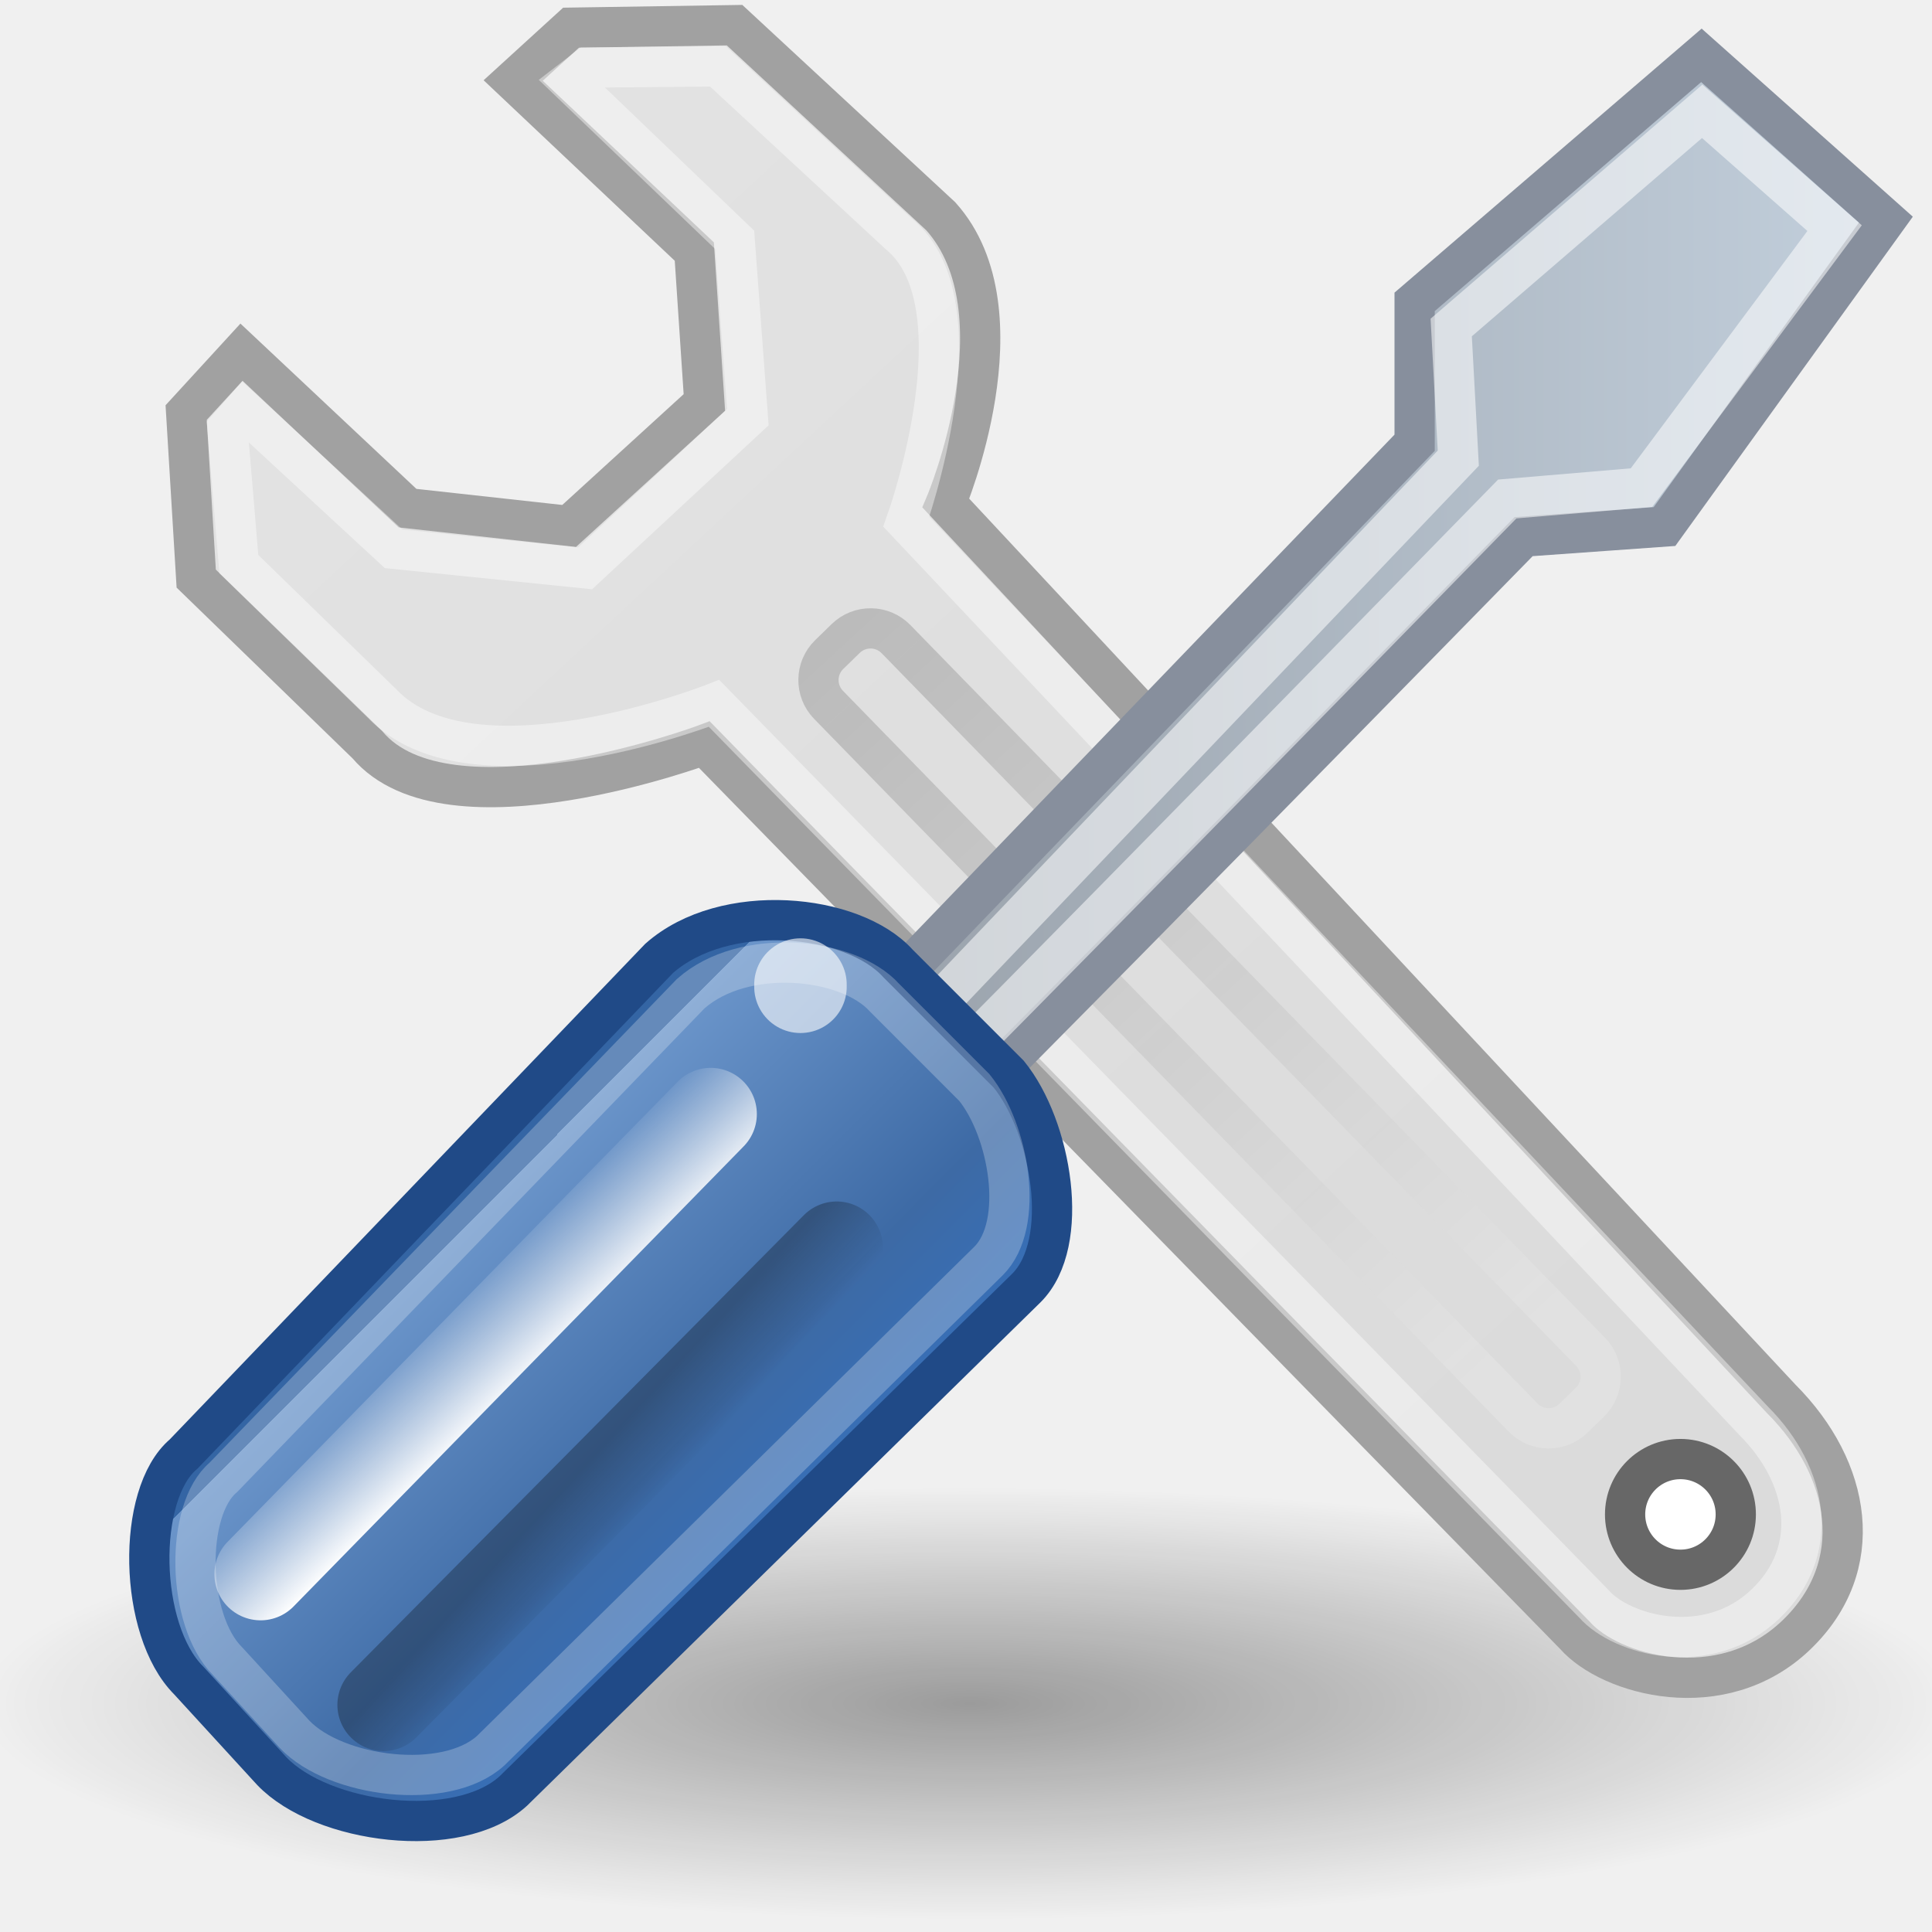
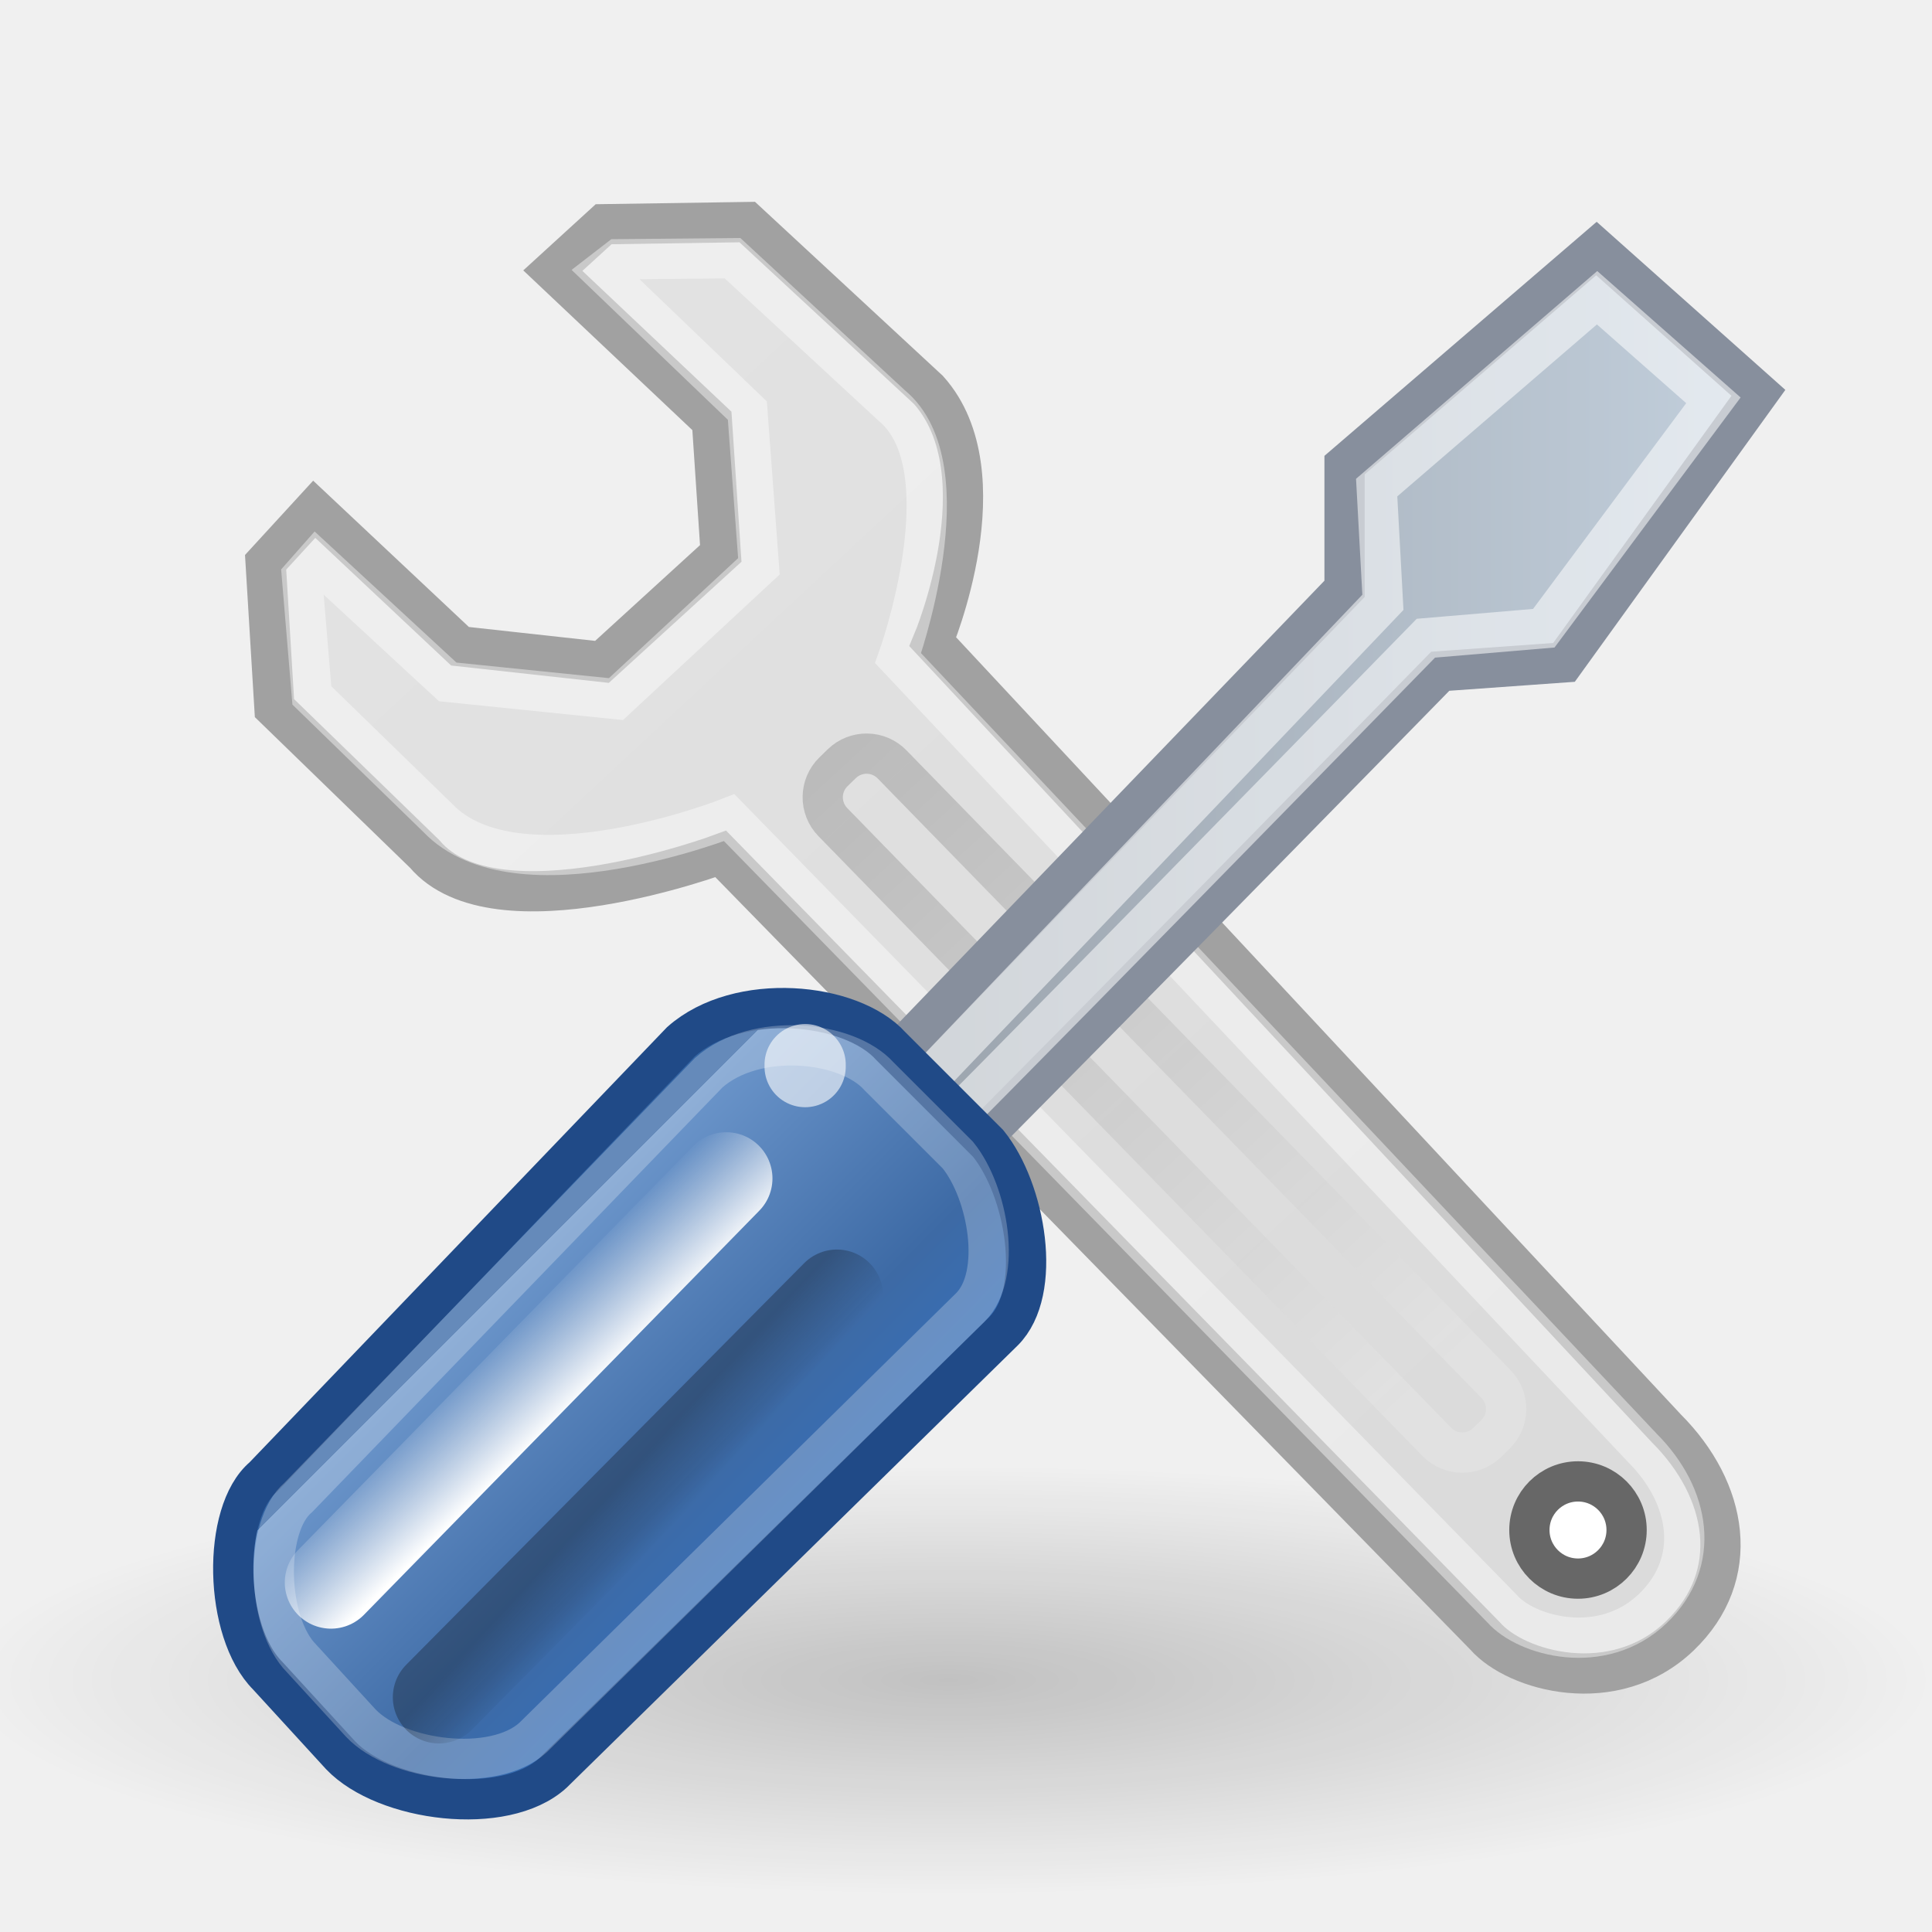
<svg xmlns="http://www.w3.org/2000/svg" xmlns:xlink="http://www.w3.org/1999/xlink" width="48px" height="48px" id="svg11300">
  <defs id="defs3">
    <linearGradient id="linearGradient2265">
      <stop style="stop-color:#000000;stop-opacity:1;" offset="0" id="stop2267" />
      <stop style="stop-color:#000000;stop-opacity:0;" offset="1" id="stop2269" />
    </linearGradient>
    <linearGradient id="linearGradient2257">
      <stop style="stop-color:#ffffff;stop-opacity:1;" offset="0" id="stop2259" />
      <stop style="stop-color:#ffffff;stop-opacity:0;" offset="1" id="stop2261" />
    </linearGradient>
    <linearGradient id="linearGradient3087">
      <stop style="stop-color:#3465a4;stop-opacity:1;" offset="0" id="stop3089" />
      <stop id="stop3095" offset="0" style="stop-color:#9fbce1;stop-opacity:1;" />
      <stop style="stop-color:#6b95ca;stop-opacity:1;" offset="0" id="stop2242" />
      <stop id="stop2244" offset="0.75" style="stop-color:#3d6aa5;stop-opacity:1;" />
      <stop style="stop-color:#386eb4;stop-opacity:1;" offset="1" id="stop3091" />
    </linearGradient>
    <linearGradient id="linearGradient3077">
      <stop style="stop-color:#98a0a9;stop-opacity:1;" offset="0" id="stop3079" />
      <stop style="stop-color:#c3d0dd;stop-opacity:1;" offset="1" id="stop3081" />
    </linearGradient>
    <linearGradient id="linearGradient3061">
      <stop style="stop-color:#ffffff;stop-opacity:1;" offset="0" id="stop3063" />
      <stop style="stop-color:#000000;stop-opacity:1;" offset="1" id="stop3065" />
    </linearGradient>
    <linearGradient id="linearGradient3049">
      <stop style="stop-color:#e2e2e2;stop-opacity:1;" offset="0" id="stop3051" />
      <stop style="stop-color:#dbdbdb;stop-opacity:1;" offset="1" id="stop3053" />
    </linearGradient>
    <linearGradient id="linearGradient3041">
      <stop style="stop-color:#000000;stop-opacity:1;" offset="0" id="stop3043" />
      <stop style="stop-color:#000000;stop-opacity:0;" offset="1" id="stop3045" />
    </linearGradient>
    <linearGradient id="linearGradient11520">
      <stop id="stop11522" offset="0" style="stop-color:#ffffff;stop-opacity:1;" />
      <stop id="stop11524" offset="1" style="stop-color:#dcdcdc;stop-opacity:1;" />
    </linearGradient>
    <linearGradient id="linearGradient11508">
      <stop id="stop11510" offset="0" style="stop-color:#000000;stop-opacity:1;" />
      <stop id="stop11512" offset="1" style="stop-color:#000000;stop-opacity:0;" />
    </linearGradient>
    <linearGradient id="linearGradient11494">
      <stop id="stop11496" offset="0" style="stop-color:#ef2929;stop-opacity:1;" />
      <stop id="stop11498" offset="1" style="stop-color:#ef2929;stop-opacity:0;" />
    </linearGradient>
    <linearGradient id="linearGradient11415">
      <stop id="stop11417" offset="0" style="stop-color:#204a87;stop-opacity:0;" />
      <stop style="stop-color:#204a87;stop-opacity:1;" offset="0.5" id="stop11423" />
      <stop id="stop11419" offset="1" style="stop-color:#204a87;stop-opacity:0;" />
    </linearGradient>
    <linearGradient id="linearGradient11399">
      <stop id="stop11401" offset="0" style="stop-color:#000000;stop-opacity:1;" />
      <stop id="stop11403" offset="1" style="stop-color:#000000;stop-opacity:0;" />
    </linearGradient>
    <linearGradient gradientTransform="translate(-60.28571,-0.285714)" y2="34.462" x2="43.616" y1="3.774" x1="15.828" gradientUnits="userSpaceOnUse" id="linearGradient11425" xlink:href="#linearGradient11415" />
    <linearGradient gradientTransform="translate(-60.57143,0)" y2="39.034" x2="35.68" y1="9.346" x1="9.696" gradientUnits="userSpaceOnUse" id="linearGradient11427" xlink:href="#linearGradient11415" />
    <linearGradient y2="33.462" x2="26.759" y1="19.774" x1="13.267" gradientTransform="translate(-60.85714,0.428571)" gradientUnits="userSpaceOnUse" id="linearGradient11439" xlink:href="#linearGradient11415" />
    <radialGradient r="8.5" fy="39.143" fx="12.071" cy="39.143" cx="12.071" gradientTransform="matrix(1,0,0,0.487395,0,20.06483)" gradientUnits="userSpaceOnUse" id="radialGradient11441" xlink:href="#linearGradient11399" />
    <radialGradient gradientTransform="matrix(1.243453,2.106784e-16,-2.106784e-16,1.243453,-6.713754,-3.742847)" gradientUnits="userSpaceOnUse" r="3.834" fy="15.048" fx="27.577" cy="15.048" cx="27.577" id="radialGradient11500" xlink:href="#linearGradient11494" />
    <radialGradient r="3.834" fy="16.049" fx="27.577" cy="16.049" cx="27.577" gradientTransform="matrix(1.243453,2.106784e-16,-2.106784e-16,1.243453,-6.713754,-3.742847)" gradientUnits="userSpaceOnUse" id="radialGradient11504" xlink:href="#linearGradient11494" />
    <radialGradient gradientUnits="userSpaceOnUse" gradientTransform="matrix(1,0,0,0.338462,2.166583e-14,29.48178)" r="6.566" fy="44.565" fx="30.204" cy="44.565" cx="30.204" id="radialGradient11514" xlink:href="#linearGradient11508" />
    <radialGradient gradientTransform="matrix(1.995058,-1.651527e-32,0,1.995058,-24.32488,-35.70087)" gradientUnits="userSpaceOnUse" r="20.531" fy="35.878" fx="24.446" cy="35.878" cx="24.446" id="radialGradient11526" xlink:href="#linearGradient11520" />
    <radialGradient r="6.566" fy="44.565" fx="30.204" cy="44.565" cx="30.204" gradientTransform="matrix(1,0,0,0.338462,3.185827e-15,29.48178)" gradientUnits="userSpaceOnUse" id="radialGradient11532" xlink:href="#linearGradient11508" />
    <radialGradient xlink:href="#linearGradient11508" id="radialGradient1348" gradientUnits="userSpaceOnUse" gradientTransform="matrix(1,0,0,0.338462,-1.353344e-14,29.48178)" cx="30.204" cy="44.565" fx="30.204" fy="44.565" r="6.566" />
    <radialGradient xlink:href="#linearGradient11520" id="radialGradient1350" gradientUnits="userSpaceOnUse" gradientTransform="matrix(1.995058,-1.651527e-32,0,1.995058,-24.32488,-35.70087)" cx="24.446" cy="35.878" fx="24.446" fy="35.878" r="20.531" />
    <radialGradient xlink:href="#linearGradient11494" id="radialGradient1352" gradientUnits="userSpaceOnUse" gradientTransform="matrix(1.243453,2.106784e-16,-2.106784e-16,1.243453,-6.713754,-3.742847)" cx="27.577" cy="16.049" fx="27.577" fy="16.049" r="3.834" />
    <radialGradient xlink:href="#linearGradient11494" id="radialGradient1354" gradientUnits="userSpaceOnUse" gradientTransform="matrix(1.243453,2.106784e-16,-2.106784e-16,1.243453,-6.713754,-3.742847)" cx="27.577" cy="15.048" fx="27.577" fy="15.048" r="3.834" />
    <radialGradient xlink:href="#linearGradient11508" id="radialGradient1356" gradientUnits="userSpaceOnUse" gradientTransform="matrix(1,0,0,0.338462,2.220359e-14,29.48178)" cx="30.204" cy="44.565" fx="30.204" fy="44.565" r="6.566" />
    <radialGradient xlink:href="#linearGradient11520" id="radialGradient1366" gradientUnits="userSpaceOnUse" gradientTransform="matrix(2.049266,-1.696401e-32,0,2.049266,-25.65002,-37.31089)" cx="24.446" cy="35.878" fx="24.446" fy="35.878" r="20.531" />
-     <radialGradient xlink:href="#linearGradient3041" id="radialGradient3047" cx="24.812" cy="39.125" fx="24.812" fy="39.125" r="17.688" gradientTransform="matrix(1,0,0,0.374558,2.890915e-15,24.47041)" gradientUnits="userSpaceOnUse" />
-     <linearGradient xlink:href="#linearGradient3049" id="linearGradient3055" x1="12.5" y1="6.53" x2="39.031" y2="35.03" gradientUnits="userSpaceOnUse" />
-     <linearGradient xlink:href="#linearGradient3061" id="linearGradient3067" x1="50.153" y1="-3.632" x2="25.291" y2="-4.3" gradientUnits="userSpaceOnUse" />
-     <linearGradient xlink:href="#linearGradient3077" id="linearGradient3083" x1="20.295" y1="14.741" x2="47" y2="14.741" gradientUnits="userSpaceOnUse" gradientTransform="translate(0.353553,0.707107)" />
-     <linearGradient xlink:href="#linearGradient3087" id="linearGradient3093" x1="9.75" y1="32.284" x2="16.915" y2="39.443" gradientUnits="userSpaceOnUse" />
-     <linearGradient xlink:href="#linearGradient2257" id="linearGradient2263" x1="12.427" y1="35.14" x2="10.651" y2="33.195" gradientUnits="userSpaceOnUse" gradientTransform="matrix(1.146861,-3.001954e-2,3.001954e-2,1.146861,-1.797147,-5.962497)" />
-     <linearGradient xlink:href="#linearGradient2265" id="linearGradient2271" x1="14.018" y1="36.943" x2="15.416" y2="38.268" gradientUnits="userSpaceOnUse" gradientTransform="matrix(0.999805,-1.972480e-2,1.972480e-2,0.999805,-0.460623,3.579265e-2)" />
+     <radialGradient xlink:href="#linearGradient3041" id="radialGradient3047" cx="24.812" cy="39.125" fx="24.812" fy="39.125" r="17.688" gradientTransform="matrix(1,0,0,0.374558,7.798450e-15,24.47041)" gradientUnits="userSpaceOnUse" />
+     <linearGradient xlink:href="#linearGradient3049" id="linearGradient3055" x1="12.5" y1="6.53" x2="39.031" y2="35.03" gradientUnits="userSpaceOnUse" gradientTransform="matrix(0.87827,0,0,0.87827,2.536988,4.967681)" />
+     <linearGradient xlink:href="#linearGradient3061" id="linearGradient3067" x1="50.153" y1="-3.632" x2="25.291" y2="-4.3" gradientUnits="userSpaceOnUse" gradientTransform="matrix(0.87827,-1.375944e-15,1.375944e-15,0.87827,5.328299,1.650243)" />
+     <linearGradient xlink:href="#linearGradient3077" id="linearGradient3083" x1="20.295" y1="14.741" x2="47" y2="14.741" gradientUnits="userSpaceOnUse" gradientTransform="matrix(0.87827,0,0,0.87827,2.847503,5.588712)" />
+     <linearGradient xlink:href="#linearGradient3087" id="linearGradient3093" x1="9.75" y1="32.284" x2="16.915" y2="39.443" gradientUnits="userSpaceOnUse" gradientTransform="matrix(0.87827,0,0,0.87827,2.536988,4.967681)" />
+     <linearGradient xlink:href="#linearGradient2257" id="linearGradient2263" x1="12.427" y1="35.14" x2="10.651" y2="33.195" gradientUnits="userSpaceOnUse" gradientTransform="matrix(1.007254,-2.636526e-2,2.636526e-2,1.007254,0.958608,-0.269001)" />
+     <linearGradient xlink:href="#linearGradient2265" id="linearGradient2271" x1="14.018" y1="36.943" x2="15.416" y2="38.268" gradientUnits="userSpaceOnUse" gradientTransform="matrix(0.878099,-1.732370e-2,1.732370e-2,0.878099,2.132437,4.999117)" />
  </defs>
  <g id="layer1">
-     <path style="opacity:0.352;color:#000000;fill:url(#radialGradient3047);fill-opacity:1;fill-rule:nonzero;stroke:none;stroke-width:1;stroke-linecap:butt;stroke-linejoin:miter;marker:none;marker-start:none;marker-mid:none;marker-end:none;stroke-miterlimit:4;stroke-dasharray:none;stroke-dashoffset:0;stroke-opacity:1;visibility:visible;display:inline;overflow:visible" id="path3039" d="M 42.5 39.125 A 17.688 6.625 0 1 1  7.125,39.125 A 17.688 6.625 0 1 1  42.5 39.125 z" transform="matrix(1.39576,0,0,0.811321,-10.53318,10.5829)" />
-     <path style="opacity:1;color:#000000;fill:url(#linearGradient3055);fill-opacity:1.0;fill-rule:nonzero;stroke:#a1a1a1;stroke-width:1;stroke-linecap:butt;stroke-linejoin:miter;marker:none;marker-start:none;marker-mid:none;marker-end:none;stroke-miterlimit:4;stroke-dasharray:none;stroke-dashoffset:0;stroke-opacity:1;visibility:visible;display:inline;overflow:visible" d="M 17.5,18.5 L 39.125,40.625 C 40,41.625 42.773,42.398 44.625,40.625 C 46.414,38.913 46,36.5 44.25,34.75 L 23.5,12.5 C 23.5,12.5 25.5,7.75 23.375,5.375 L 18.25,0.625 L 14.188,0.688 L 12.75,2 L 17.25,6.25 L 17.5,10 L 14.14,13.067 L 10.125,12.625 L 6,8.75 L 4.625,10.25 L 4.875,14.375 L 9.125,18.5 C 11.125,20.875 17.5,18.5 17.5,18.5 z " id="path2140" />
-     <path id="path3057" d="M 17.74,17.475 L 39.604,39.851 C 40.282,40.625 42.428,41.224 43.862,39.851 C 45.247,38.526 44.926,36.658 43.572,35.303 L 22.517,12.962 C 22.517,12.962 24.457,7.562 22.332,5.812 L 17.834,1.648 L 14.601,1.678 L 14.151,2.025 L 18.253,5.959 L 18.58,10.364 L 14.536,14.12 L 9.777,13.634 L 6.053,10.192 L 5.652,10.646 L 5.934,14.016 L 9.489,17.475 C 11.739,19.85 17.74,17.475 17.74,17.475 z " style="opacity:0.426;color:#000000;fill:none;fill-opacity:1;fill-rule:nonzero;stroke:#ffffff;stroke-width:1;stroke-linecap:butt;stroke-linejoin:miter;marker:none;marker-start:none;marker-mid:none;marker-end:none;stroke-miterlimit:4;stroke-dasharray:none;stroke-dashoffset:0;stroke-opacity:1;visibility:visible;display:inline;overflow:visible" />
-     <rect style="opacity:0.17;color:#000000;fill:none;fill-opacity:1;fill-rule:nonzero;stroke:url(#linearGradient3067);stroke-width:1;stroke-linecap:butt;stroke-linejoin:miter;marker:none;marker-start:none;marker-mid:none;marker-end:none;stroke-miterlimit:4;stroke-dasharray:none;stroke-dashoffset:0;stroke-opacity:1;visibility:visible;display:inline;overflow:visible" id="rect3059" width="26.493" height="2.34" x="26.025" y="-4.86" rx="0.884" ry="0.884" transform="matrix(0.697938,0.716158,-0.716158,0.697938,0,0)" />
-     <path style="opacity:1;color:#000000;fill:url(#linearGradient3083);fill-opacity:1;fill-rule:nonzero;stroke:#878f9d;stroke-width:1;stroke-linecap:butt;stroke-linejoin:miter;marker:none;marker-start:none;marker-mid:none;marker-end:none;stroke-miterlimit:4;stroke-dasharray:none;stroke-dashoffset:0;stroke-opacity:1;visibility:visible;display:inline;overflow:visible" d="M 22.729,28.645 C 23.678,27.831 37.854,13.332 37.854,13.332 L 41.354,13.082 L 46.854,5.457 L 42.271,1.375 L 35.146,7.5 L 35.146,11 L 20.646,26.062 C 19.959,26.75 21.854,29.395 22.729,28.645 z " id="path2144" />
-     <path id="path3085" d="M 22.618,27.461 C 23.355,26.829 37.448,12.397 37.448,12.397 L 40.782,12.115 L 45.58,5.668 L 42.29,2.766 L 36.055,8.137 L 36.231,11.383 L 21.798,26.518 C 21.265,27.051 21.939,28.042 22.618,27.461 z " style="opacity:0.54;color:#000000;fill:none;fill-opacity:1;fill-rule:nonzero;stroke:#ffffff;stroke-width:1;stroke-linecap:butt;stroke-linejoin:miter;marker:none;marker-start:none;marker-mid:none;marker-end:none;stroke-miterlimit:4;stroke-dasharray:none;stroke-dashoffset:0;stroke-opacity:1;visibility:visible;display:inline;overflow:visible" />
-     <path style="opacity:1;color:#000000;fill:url(#linearGradient3093);fill-opacity:1.0;fill-rule:nonzero;stroke:#204a87;stroke-width:1;stroke-linecap:butt;stroke-linejoin:miter;marker:none;marker-start:none;marker-mid:none;marker-end:none;stroke-miterlimit:4;stroke-dasharray:none;stroke-dashoffset:0;stroke-opacity:1;visibility:visible;display:inline;overflow:visible" d="M 6.75,44 C 8,45.312 11.375,45.75 12.75,44.5 L 25.5,32 C 26.625,30.875 26.125,28 25.062,26.688 L 22.312,23.938 C 21.188,22.688 18,22.375 16.375,23.812 L 4.562,36.125 C 3.375,37.125 3.438,40.5 4.688,41.75 L 6.75,44 z " id="path2142" />
-     <path id="path3097" d="M 7.323,43.092 C 8.336,44.156 11.073,44.511 12.189,43.497 L 24.562,31.327 C 25.474,30.415 25.069,28.083 24.207,27.019 L 21.977,24.788 C 21.064,23.775 18.479,23.521 17.161,24.687 L 5.549,36.705 C 4.586,37.516 4.636,40.253 5.65,41.267 L 7.323,43.092 z " style="opacity:0.244;color:#000000;fill:none;fill-opacity:1;fill-rule:nonzero;stroke:#ffffff;stroke-width:1;stroke-linecap:butt;stroke-linejoin:miter;marker:none;marker-start:none;marker-mid:none;marker-end:none;stroke-miterlimit:4;stroke-dasharray:none;stroke-dashoffset:0;stroke-opacity:1;visibility:visible;display:inline;overflow:visible" />
-     <path style="opacity:1;color:#000000;fill:#ffffff;fill-opacity:1;fill-rule:nonzero;stroke:#676767;stroke-width:1;stroke-linecap:butt;stroke-linejoin:miter;marker:none;marker-start:none;marker-mid:none;marker-end:none;stroke-miterlimit:4;stroke-dasharray:none;stroke-dashoffset:0;stroke-opacity:1;visibility:visible;display:inline;overflow:visible" id="path2146" d="M 43.25 37.5 A 1.375 1.375 0 1 1  40.5,37.5 A 1.375 1.375 0 1 1  43.25 37.5 z" transform="translate(-0.125,0.125)" />
-     <path style="opacity:0.602;color:#000000;fill:#ffffff;fill-opacity:1;fill-rule:nonzero;stroke:none;stroke-width:1;stroke-linecap:butt;stroke-linejoin:miter;marker:none;marker-start:none;marker-mid:none;marker-end:none;stroke-miterlimit:4;stroke-dasharray:none;stroke-dashoffset:0;stroke-opacity:1;visibility:visible;display:inline;overflow:visible" id="path3101" d="M 20.771 28.201 A 1.768 1.768 0 1 1  17.236,28.201 A 1.768 1.768 0 1 1  20.771 28.201 z" transform="matrix(0.65,0,0,0.65,7.535107,6.158045)" />
-     <path style="opacity:1;color:#000000;fill:none;fill-opacity:1;fill-rule:nonzero;stroke:url(#linearGradient2263);stroke-width:2.295;stroke-linecap:round;stroke-linejoin:round;marker:none;marker-start:none;marker-mid:none;marker-end:none;stroke-miterlimit:4;stroke-dasharray:none;stroke-dashoffset:0;stroke-opacity:1;visibility:visible;display:inline;overflow:visible" d="M 17.656,27.678 L 6.474,39.109" id="path3103" />
-     <path id="path2247" d="M 20.787,30.998 L 9.53,42.357" style="opacity:0.278;color:#000000;fill:none;fill-opacity:1;fill-rule:nonzero;stroke:url(#linearGradient2271);stroke-width:2.295;stroke-linecap:round;stroke-linejoin:round;marker:none;marker-start:none;marker-mid:none;marker-end:none;stroke-miterlimit:4;stroke-dasharray:none;stroke-dashoffset:0;stroke-opacity:1;visibility:visible;display:inline;overflow:visible" />
+     <path style="opacity:0.199;color:#000000;fill:url(#radialGradient3047);fill-opacity:1;fill-rule:nonzero;stroke:none;stroke-width:1;stroke-linecap:butt;stroke-linejoin:miter;marker:none;marker-start:none;marker-mid:none;marker-end:none;stroke-miterlimit:4;stroke-dasharray:none;stroke-dashoffset:0;stroke-opacity:1;visibility:visible;display:inline;overflow:visible" id="path3039" d="M 42.5 39.125 A 17.688 6.625 0 1 1  7.125,39.125 A 17.688 6.625 0 1 1  42.5 39.125 z" transform="matrix(1.385765,0,0,0.805511,-10.81552,10.22439)" />
+     <path style="opacity:1;color:#000000;fill:url(#linearGradient3055);fill-opacity:1;fill-rule:nonzero;stroke:#a1a1a1;stroke-width:1;stroke-linecap:butt;stroke-linejoin:miter;marker:none;marker-start:none;marker-mid:none;marker-end:none;stroke-miterlimit:4;stroke-dasharray:none;stroke-dashoffset:0;stroke-opacity:1;visibility:visible;display:inline;overflow:visible" d="M 17.907,21.216 L 36.899,40.647 C 37.668,41.526 40.103,42.204 41.73,40.647 C 43.301,39.144 42.937,37.025 41.4,35.488 L 23.176,15.946 C 23.176,15.946 24.933,11.774 23.067,9.688 L 18.565,5.517 L 14.997,5.571 L 13.735,6.724 L 17.687,10.457 L 17.907,13.75 L 14.956,16.444 L 11.429,16.056 L 7.807,12.653 L 6.599,13.97 L 6.819,17.593 L 10.551,21.216 C 12.308,23.302 17.907,21.216 17.907,21.216 z " id="path2140" />
+     <path id="path3057" d="M 18.117,20.315 L 37.32,39.968 C 37.915,40.648 39.8,41.173 41.06,39.968 C 42.276,38.804 41.995,37.163 40.805,35.973 L 22.313,16.352 C 22.313,16.352 24.017,11.609 22.151,10.072 L 18.2,6.415 L 15.361,6.441 L 14.966,6.746 L 18.568,10.201 L 18.855,14.07 L 15.303,17.369 L 11.124,16.942 L 7.853,13.919 L 7.501,14.318 L 7.748,17.278 L 10.871,20.315 C 12.847,22.401 18.117,20.315 18.117,20.315 z " style="opacity:0.426;color:#000000;fill:none;fill-opacity:1;fill-rule:nonzero;stroke:#ffffff;stroke-width:1;stroke-linecap:butt;stroke-linejoin:miter;marker:none;marker-start:none;marker-mid:none;marker-end:none;stroke-miterlimit:4;stroke-dasharray:none;stroke-dashoffset:0;stroke-opacity:1;visibility:visible;display:inline;overflow:visible" />
+     <rect style="opacity:0.17;color:#000000;fill:none;fill-opacity:1;fill-rule:nonzero;stroke:url(#linearGradient3067);stroke-width:1;stroke-linecap:butt;stroke-linejoin:miter;marker:none;marker-start:none;marker-mid:none;marker-end:none;stroke-miterlimit:4;stroke-dasharray:none;stroke-dashoffset:0;stroke-opacity:1;visibility:visible;display:inline;overflow:visible" id="rect3059" width="23.268" height="2.055" x="28.185" y="-2.618" rx="0.884" ry="0.884" transform="matrix(0.697938,0.716158,-0.716158,0.697938,0,0)" />
+     <path style="opacity:1;color:#000000;fill:url(#linearGradient3083);fill-opacity:1;fill-rule:nonzero;stroke:#878f9d;stroke-width:1;stroke-linecap:butt;stroke-linejoin:miter;marker:none;marker-start:none;marker-mid:none;marker-end:none;stroke-miterlimit:4;stroke-dasharray:none;stroke-dashoffset:0;stroke-opacity:1;visibility:visible;display:inline;overflow:visible" d="M 22.499,30.125 C 23.332,29.411 35.783,16.677 35.783,16.677 L 38.857,16.457 L 43.687,9.76 L 39.663,6.175 L 33.405,11.555 L 33.405,14.629 L 20.67,27.858 C 20.066,28.461 21.73,30.784 22.499,30.125 z " id="path2144" />
+     <path id="path3085" d="M 22.402,29.085 C 23.049,28.531 35.426,15.856 35.426,15.856 L 38.355,15.608 L 42.569,9.946 L 39.679,7.397 L 34.203,12.114 L 34.358,14.965 L 21.682,28.257 C 21.213,28.726 21.806,29.597 22.402,29.085 z " style="opacity:0.54;color:#000000;fill:none;fill-opacity:1;fill-rule:nonzero;stroke:#ffffff;stroke-width:1;stroke-linecap:butt;stroke-linejoin:miter;marker:none;marker-start:none;marker-mid:none;marker-end:none;stroke-miterlimit:4;stroke-dasharray:none;stroke-dashoffset:0;stroke-opacity:1;visibility:visible;display:inline;overflow:visible" />
+     <path style="opacity:1;color:#000000;fill:url(#linearGradient3093);fill-opacity:1;fill-rule:nonzero;stroke:#204a87;stroke-width:1;stroke-linecap:butt;stroke-linejoin:miter;marker:none;marker-start:none;marker-mid:none;marker-end:none;stroke-miterlimit:4;stroke-dasharray:none;stroke-dashoffset:0;stroke-opacity:1;visibility:visible;display:inline;overflow:visible" d="M 8.465,43.612 C 9.563,44.764 12.527,45.149 13.735,44.051 L 24.933,33.072 C 25.921,32.084 25.482,29.559 24.549,28.407 L 22.133,25.991 C 21.145,24.893 18.346,24.619 16.919,25.881 L 6.544,36.695 C 5.501,37.573 5.556,40.538 6.654,41.635 L 8.465,43.612 z " id="path2142" />
+     <path id="path3097" d="M 8.968,42.814 C 9.859,43.749 12.262,44.06 13.242,43.17 L 24.109,32.481 C 24.91,31.68 24.554,29.632 23.797,28.697 L 21.838,26.739 C 21.037,25.848 18.767,25.626 17.609,26.65 L 7.41,37.205 C 6.564,37.917 6.609,40.321 7.499,41.211 L 8.968,42.814 z " style="opacity:0.244;color:#000000;fill:none;fill-opacity:1;fill-rule:nonzero;stroke:#ffffff;stroke-width:1;stroke-linecap:butt;stroke-linejoin:miter;marker:none;marker-start:none;marker-mid:none;marker-end:none;stroke-miterlimit:4;stroke-dasharray:none;stroke-dashoffset:0;stroke-opacity:1;visibility:visible;display:inline;overflow:visible" />
+     <path style="opacity:1;color:#000000;fill:#ffffff;fill-opacity:1;fill-rule:nonzero;stroke:#676767;stroke-width:1.139;stroke-linecap:butt;stroke-linejoin:miter;marker:none;marker-start:none;marker-mid:none;marker-end:none;stroke-miterlimit:4;stroke-dasharray:none;stroke-dashoffset:0;stroke-opacity:1;visibility:visible;display:inline;overflow:visible" id="path2146" d="M 43.25 37.5 A 1.375 1.375 0 1 1  40.5,37.5 A 1.375 1.375 0 1 1  43.25 37.5 z" transform="matrix(0.87827,0,0,0.87827,2.427204,5.077464)" />
+     <path style="opacity:0.602;color:#000000;fill:#ffffff;fill-opacity:1;fill-rule:nonzero;stroke:none;stroke-width:1;stroke-linecap:butt;stroke-linejoin:miter;marker:none;marker-start:none;marker-mid:none;marker-end:none;stroke-miterlimit:4;stroke-dasharray:none;stroke-dashoffset:0;stroke-opacity:1;visibility:visible;display:inline;overflow:visible" id="path3101" d="M 20.771 28.201 A 1.768 1.768 0 1 1  17.236,28.201 A 1.768 1.768 0 1 1  20.771 28.201 z" transform="matrix(0.570876,0,0,0.570876,9.154848,10.37611)" />
+     <path style="opacity:1;color:#000000;fill:none;fill-opacity:1;fill-rule:nonzero;stroke:url(#linearGradient2263);stroke-width:2.295;stroke-linecap:round;stroke-linejoin:round;marker:none;marker-start:none;marker-mid:none;marker-end:none;stroke-miterlimit:4;stroke-dasharray:none;stroke-dashoffset:0;stroke-opacity:1;visibility:visible;display:inline;overflow:visible" d="M 18.044,29.277 L 8.223,39.316" id="path3103" />
+     <path id="path2247" d="M 20.793,32.192 L 10.907,42.168" style="opacity:0.278;color:#000000;fill:none;fill-opacity:1;fill-rule:nonzero;stroke:url(#linearGradient2271);stroke-width:2.295;stroke-linecap:round;stroke-linejoin:round;marker:none;marker-start:none;marker-mid:none;marker-end:none;stroke-miterlimit:4;stroke-dasharray:none;stroke-dashoffset:0;stroke-opacity:1;visibility:visible;display:inline;overflow:visible" />
  </g>
</svg>
